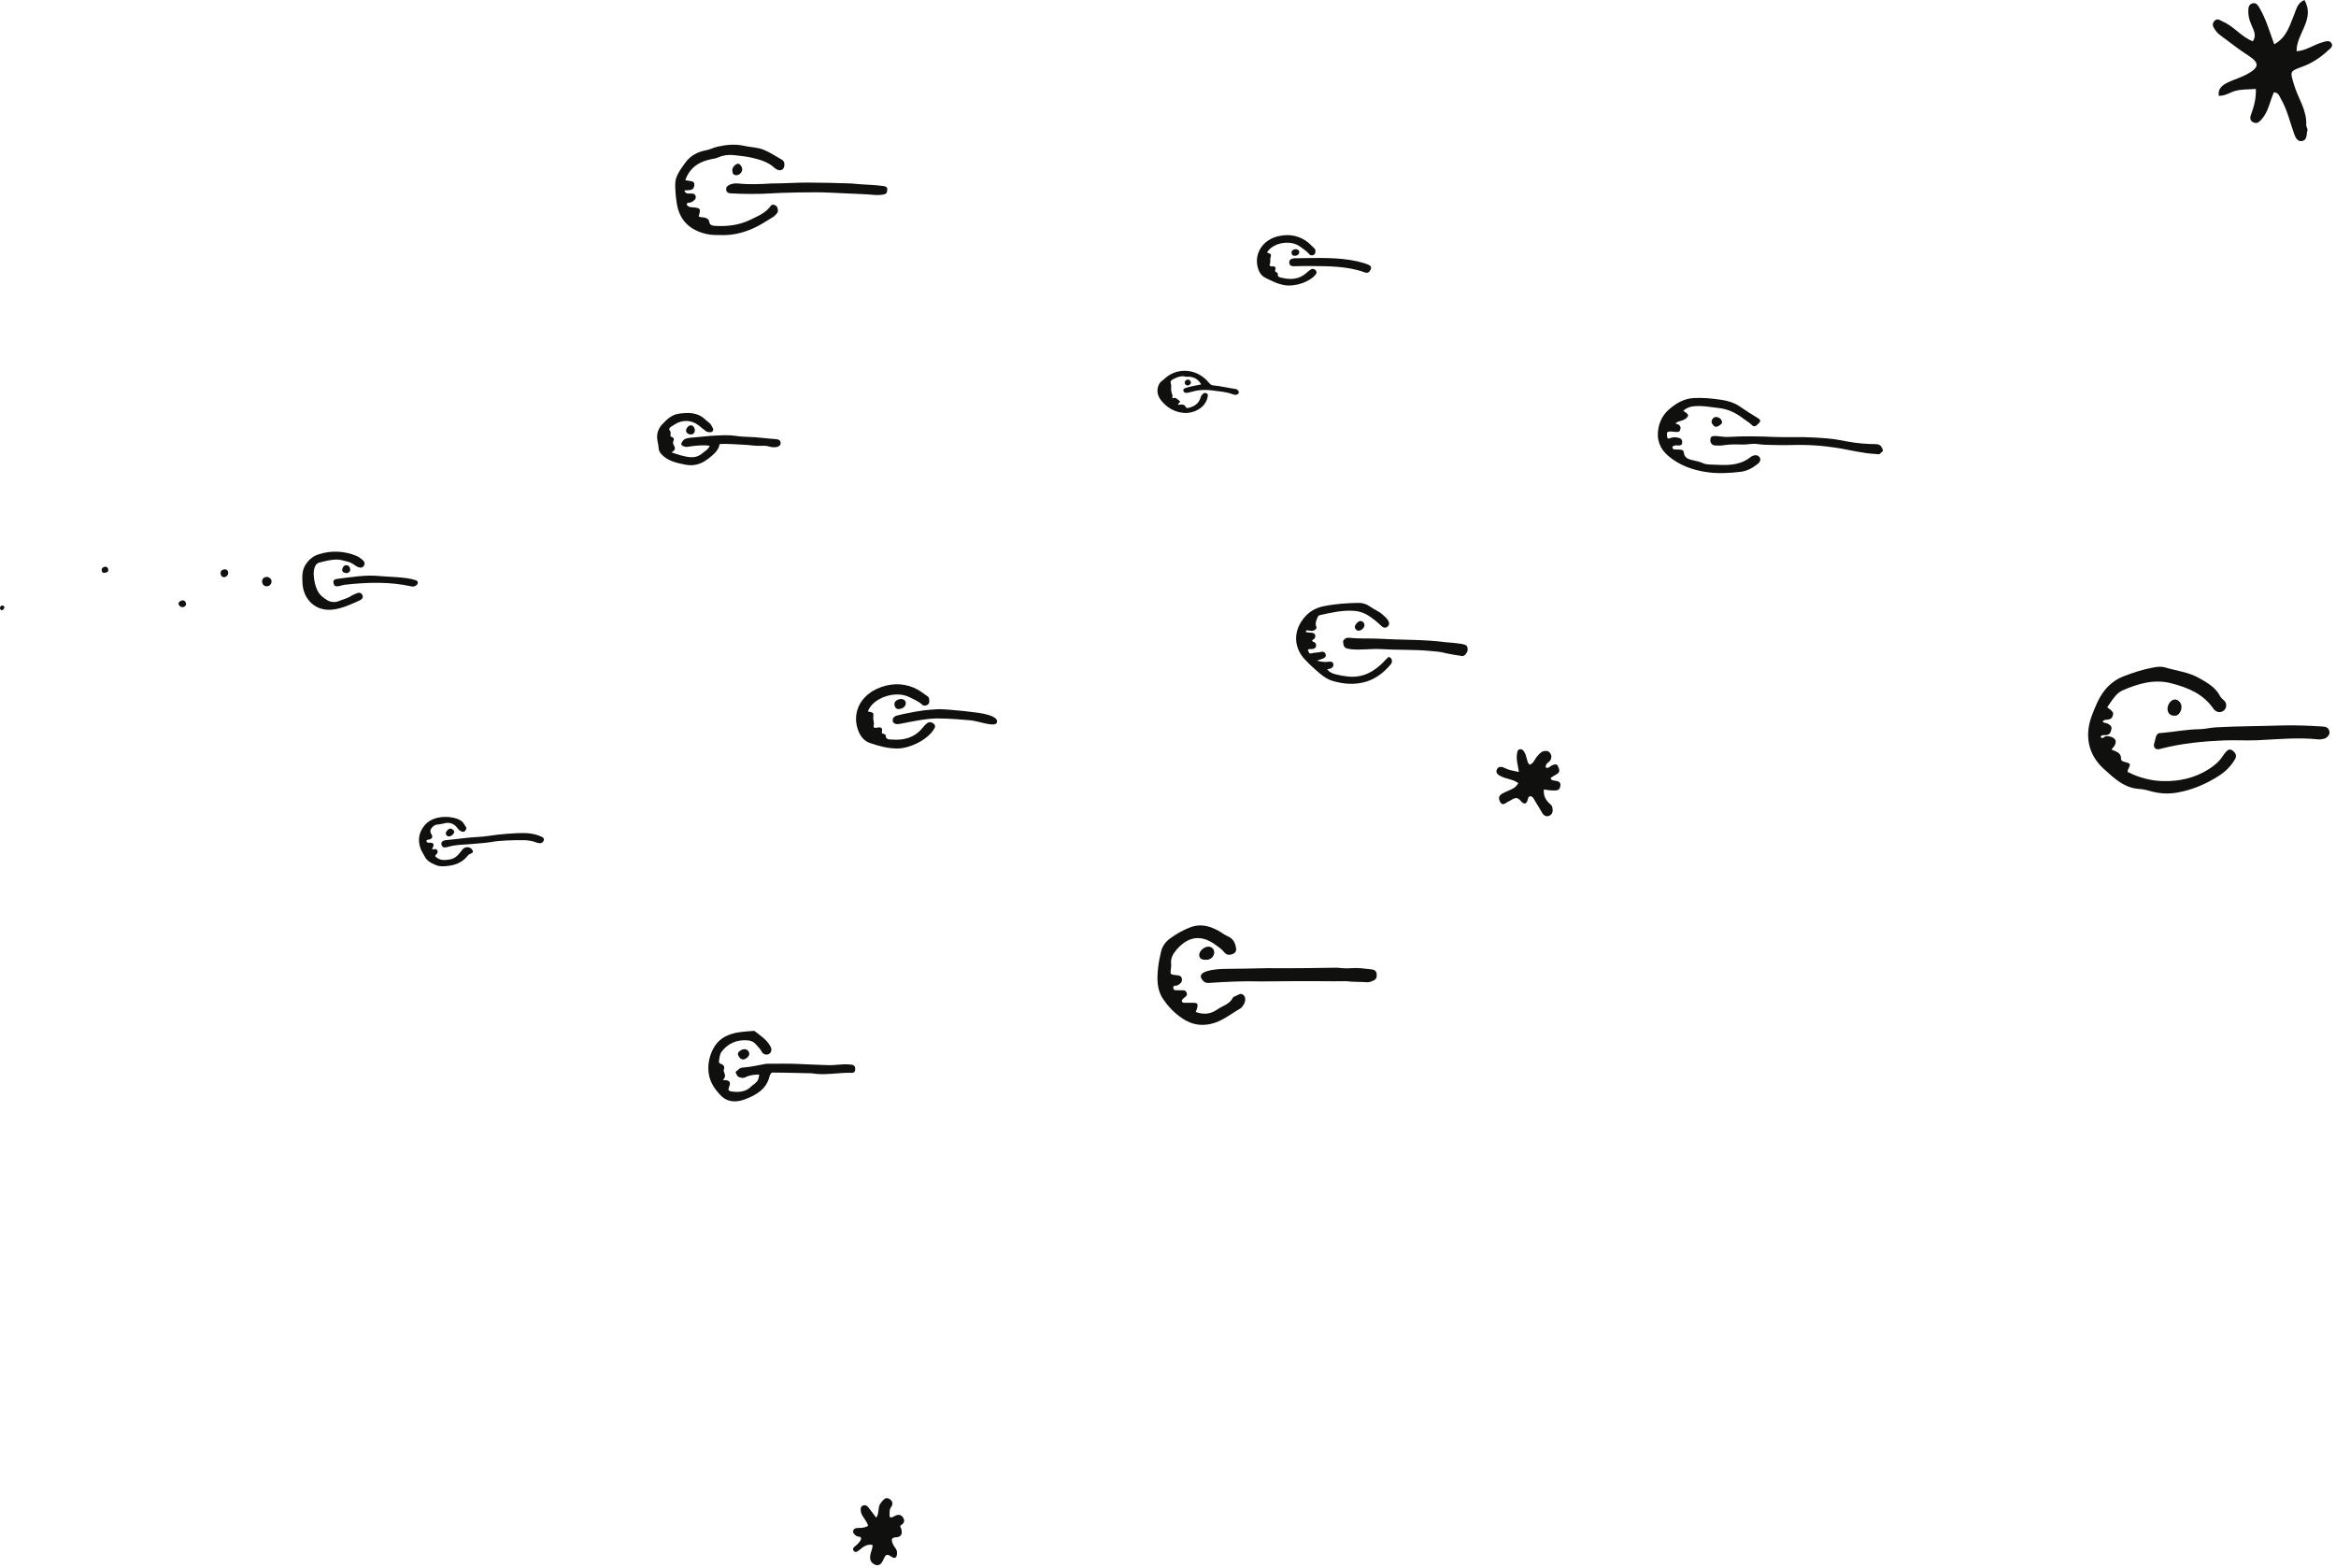
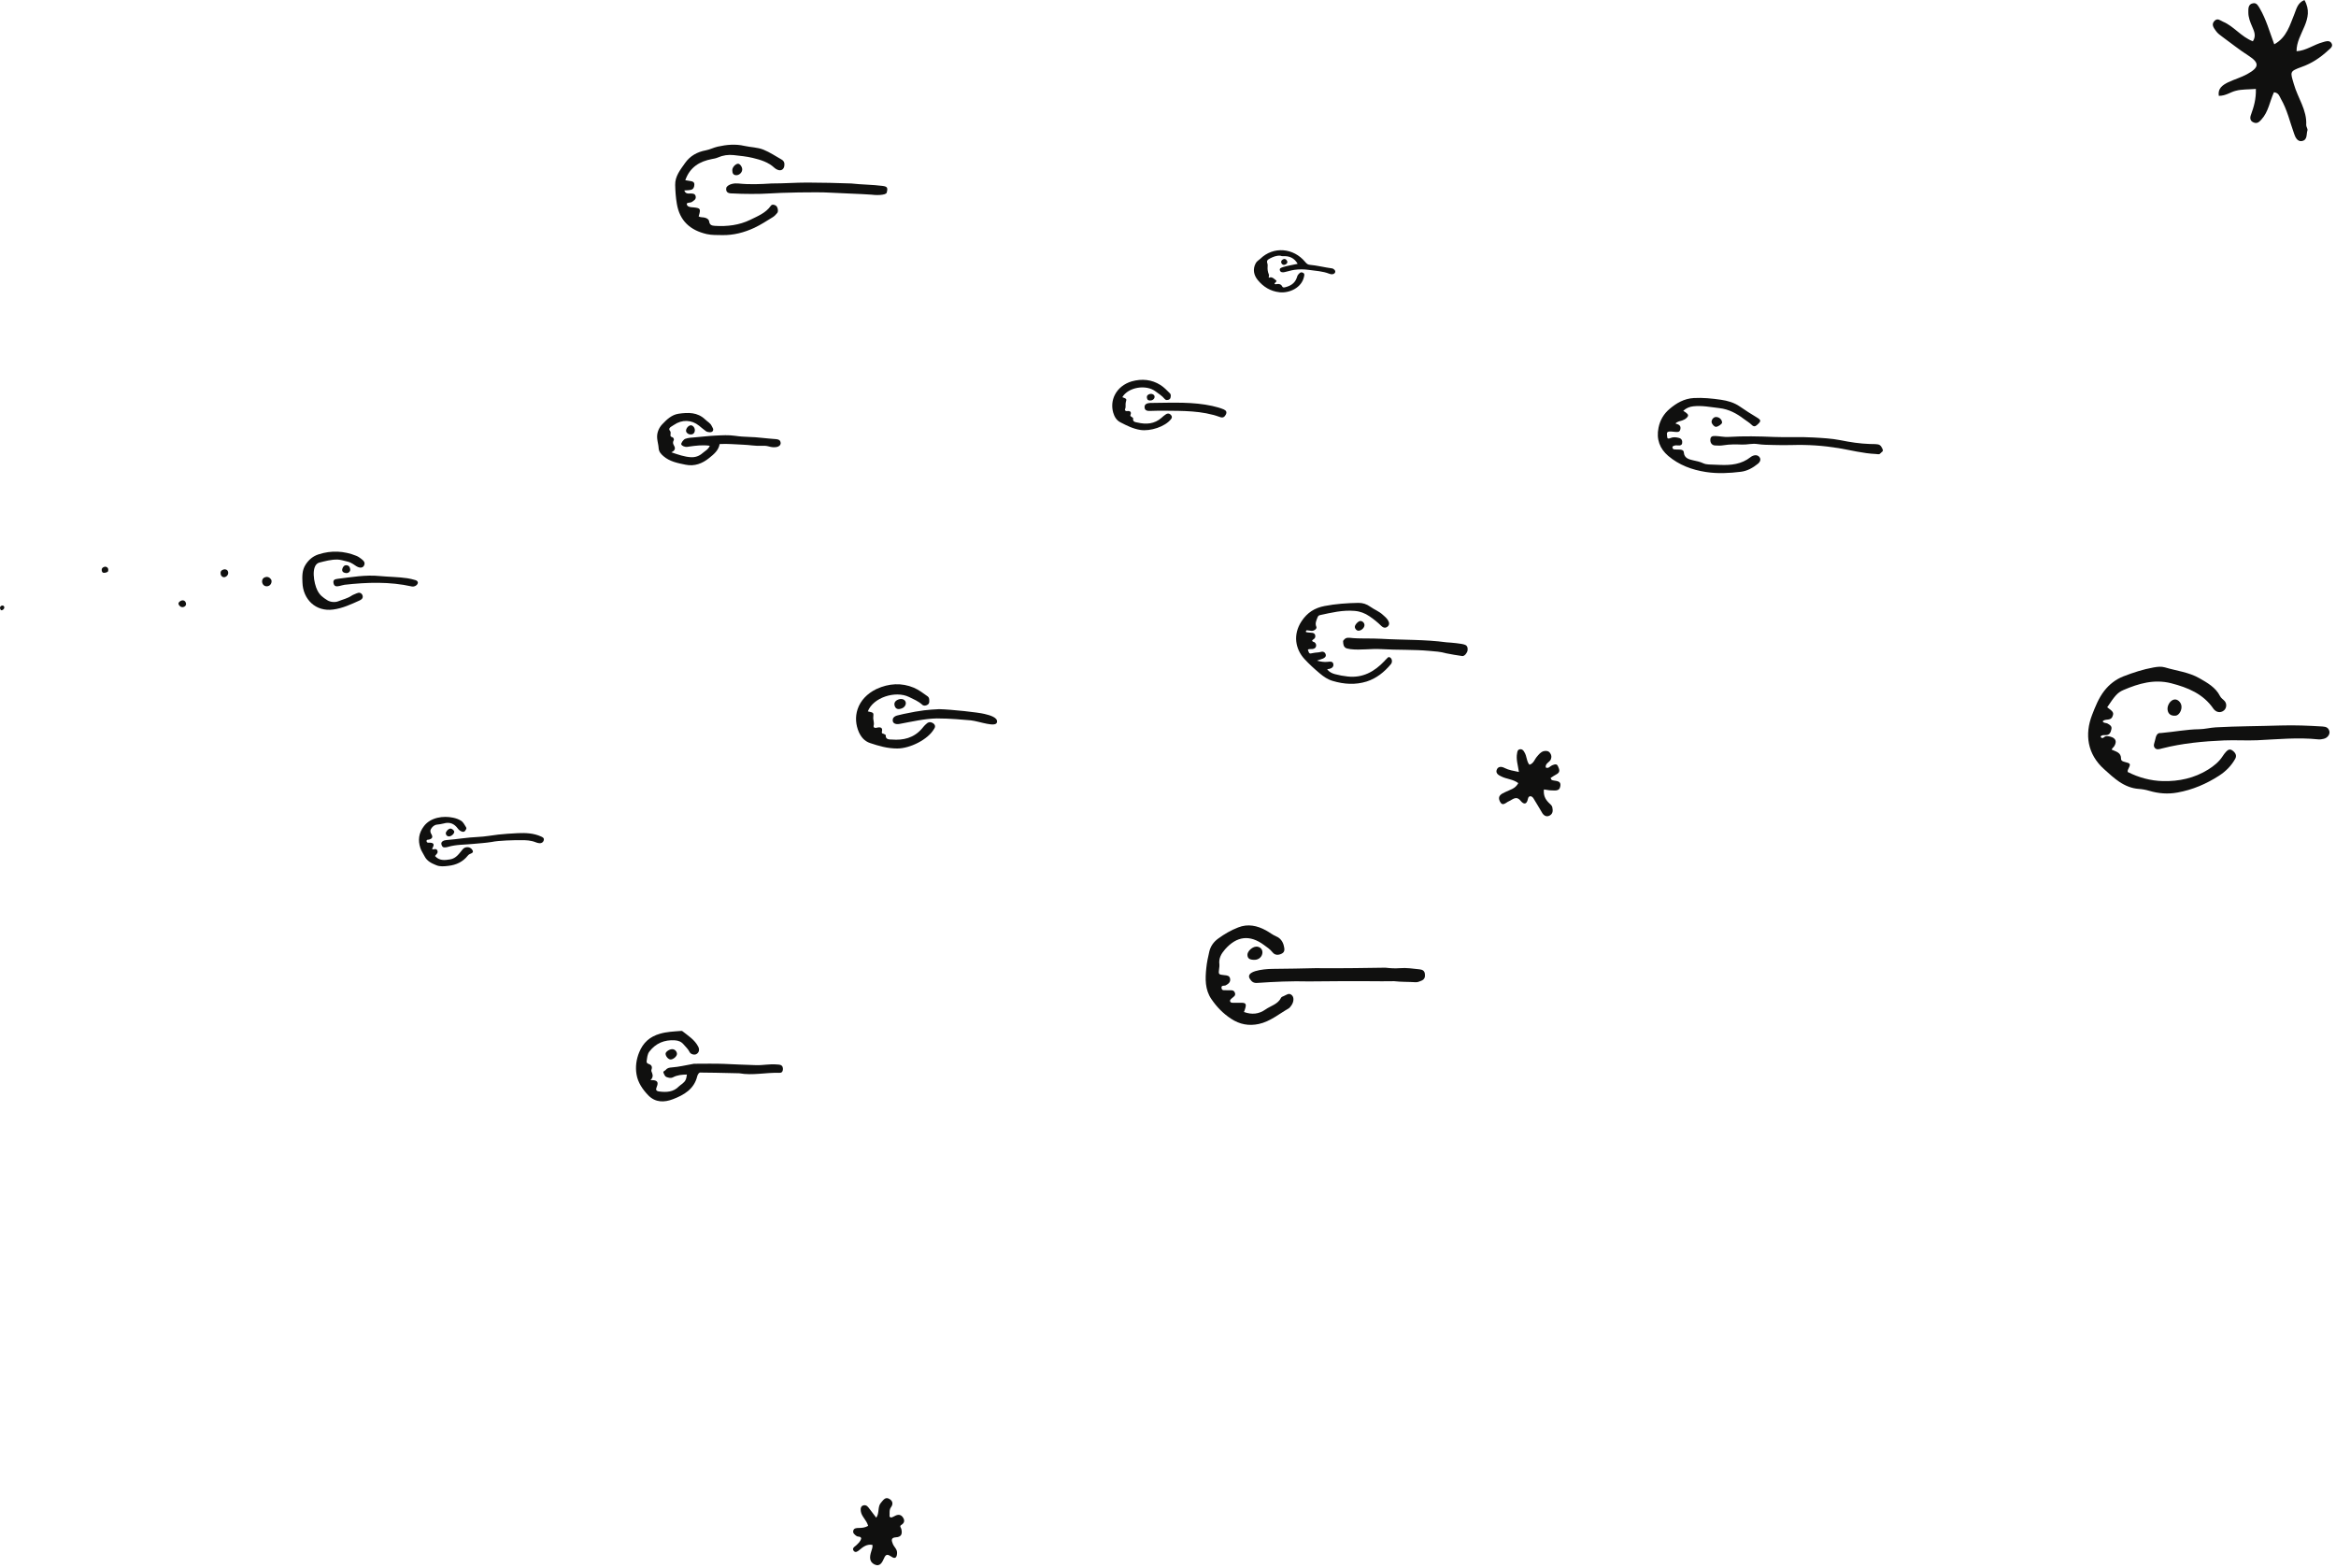
<svg xmlns="http://www.w3.org/2000/svg" width="775" height="520" viewBox="0 0 775 520" fill="none">
  <path d="M748.416 29.5C745.816 29.7 743.716 29.6 741.816 30.1C740.016 30.5 738.516 31.8 736.116 31.8C735.716 29.3 737.416 28.2 739.216 27.3C741.316 26.3 743.516 25.7 745.516 24.6C749.516 22.4 749.716 20.9 746.016 18.5C743.016 16.6 740.316 14.4 737.416 12.3C736.616 11.7 735.716 11.1 735.116 10.2C734.416 9.2 733.516 8.1 734.716 6.9C735.716 5.9 736.616 6.8 737.516 7.2C741.116 8.7 743.516 12.2 747.416 13.7C748.616 11.9 747.816 10.3 747.216 8.9C746.516 7.3 745.916 5.8 745.916 4.1C745.916 2.9 745.816 1.4 747.416 1.1C748.716 0.8 749.216 2 749.716 2.8C751.816 6.4 752.916 10.4 754.516 14.7C758.716 12.4 759.716 8.2 761.216 4.6C761.916 2.9 762.216 1 764.516 0C768.216 6.4 761.816 11.1 761.916 17C765.116 16.8 767.616 14.8 770.616 14C771.616 13.7 772.716 13.3 773.416 14.2C774.216 15.3 773.216 16 772.416 16.7C769.816 19.1 767.016 21 763.616 22.2C759.516 23.7 759.816 23.8 761.016 27.9C762.316 32.5 765.416 36.5 765.116 41.5C765.116 42.1 765.716 42.8 765.516 43.3C765.116 44.5 765.616 46.5 763.616 46.8C762.216 47 761.516 45.6 761.116 44.4C759.716 40.5 758.816 36.4 756.716 32.8C756.216 31.9 756.016 30.8 754.416 30.6C753.016 33.6 752.616 37.1 750.216 39.7C749.416 40.6 748.716 41.1 747.616 40.6C746.416 40.1 746.416 39 746.816 38C747.716 35.5 748.516 32.9 748.416 29.5Z" fill="#10100F" />
  <path d="M507.416 253.7C508.816 253.3 509.116 251.9 509.916 251C510.516 250.3 511.116 249.5 512.116 249.2C513.016 249 513.816 249.1 514.316 249.9C514.716 250.5 514.816 251.1 514.516 251.9C514.116 252.9 512.616 253.2 512.816 254.6C513.716 255.1 514.216 254.2 514.916 253.9C515.716 253.6 516.516 253.2 516.916 254.3C517.316 255.2 517.716 256.1 516.516 256.8C515.816 257.2 515.116 257.6 514.416 258.1C514.616 258.4 514.716 258.8 514.916 258.8C516.116 259.2 518.116 258.8 517.616 261C517.316 262.6 515.716 262.2 514.516 262.2C513.816 262.2 513.216 262 512.216 261.9C512.016 263.8 512.616 265.1 513.816 266.3C514.316 266.8 514.916 267.2 515.016 267.9C515.216 268.9 515.216 269.9 514.216 270.5C513.216 271.1 512.316 270.7 511.716 269.8C510.716 268.2 509.816 266.5 508.716 264.8C508.116 263.9 507.116 263.9 506.916 265C506.516 267 505.516 266.9 504.516 265.7C503.016 263.8 501.816 265.3 500.616 265.8C499.616 266.2 498.516 267.7 497.616 265.9C496.716 264.1 498.016 263.4 499.316 262.8C500.916 262 502.716 261.7 503.716 259.8C502.016 258.5 499.916 258.5 498.116 257.6C497.216 257.2 496.216 256.6 496.516 255.5C496.916 254.2 498.116 254.2 499.216 254.8C500.616 255.5 502.016 255.7 503.916 256.1C503.616 253.9 502.916 251.9 503.316 249.9C503.416 249.4 503.416 248.8 504.116 248.6C504.916 248.4 505.416 248.9 505.716 249.5C506.616 250.9 506.416 252.6 507.416 253.7Z" fill="#10100F" />
  <path d="M288.016 506.2C287.516 504.3 285.916 503.2 285.616 501.5C285.516 500.8 285.416 500.1 286.016 499.6C286.816 499.1 287.616 499.4 288.116 500.1C288.916 501.1 289.716 502.2 290.716 503.5C291.816 501.9 291.116 499.9 292.216 498.6C293.016 497.7 293.716 496.4 295.116 497.3C296.116 497.9 296.416 498.9 295.616 500C294.916 500.9 295.216 502.1 295.116 503.1C295.616 503.7 296.016 503.3 296.516 503.1C297.516 502.5 298.616 502.2 299.416 503.2C300.116 504.1 300.316 505.1 299.016 505.9C298.316 506.3 298.916 506.8 299.016 507.2C299.416 508.8 299.116 509.9 297.216 510C295.416 510.1 295.816 511.2 296.216 512.2C296.616 513.2 297.616 513.9 297.616 515.1C297.616 516.3 297.216 517.5 295.716 516.4C294.516 515.6 293.916 515.5 293.316 516.9C292.716 518.2 292.016 519.9 290.116 519C288.316 518.1 288.516 516.4 289.016 514.8C289.216 514 289.616 513.3 289.416 512.5C287.516 512.2 286.316 513.2 285.116 514.2C284.616 514.6 283.916 515.2 283.316 514.6C282.516 513.7 283.416 513.2 284.016 512.7C284.716 512 285.416 511.5 285.716 510.4C285.616 509.6 284.716 509.9 284.216 509.6C283.516 509.1 282.816 508.6 283.116 507.7C283.316 507 284.116 506.9 284.816 506.9C285.916 506.9 287.016 506.8 288.016 506.2Z" fill="#10100F" />
  <path d="M75.598 189.532C75.912 190.212 75.546 191.101 74.709 191.414C74.029 191.676 73.402 191.205 73.245 190.63C73.036 189.741 73.298 189.218 74.082 188.957C74.552 188.748 75.389 188.905 75.598 189.532Z" fill="#10100F" />
  <path d="M90.028 192.408C90.237 193.035 89.975 193.976 89.191 194.342C88.459 194.708 87.309 194.499 86.996 193.296C86.839 192.721 86.996 191.833 87.884 191.519C88.668 191.205 89.505 191.467 90.028 192.408Z" fill="#10100F" />
  <path d="M60.28 199.204C61.012 199.047 61.535 199.413 61.691 200.093C61.848 200.773 61.43 201.243 60.803 201.4C60.071 201.557 59.391 200.982 59.234 200.407C59.077 199.831 59.861 199.309 60.28 199.204Z" fill="#10100F" />
  <path d="M34.715 188.016C35.342 187.911 35.917 188.33 35.917 189.009C35.969 189.689 35.603 189.846 34.871 190.003C34.296 190.107 33.878 190.003 33.773 189.375C33.617 188.539 34.087 188.173 34.715 188.016Z" fill="#10100F" />
  <path d="M1.411 201.295C1.516 201.818 1.202 202.184 0.784 202.393C0.366 202.602 0.157 202.288 0.052 201.922C-0.105 201.452 0.104 201.138 0.523 200.929C0.889 200.825 1.202 200.877 1.411 201.295Z" fill="#10100F" />
  <path d="M111.97 185.634C109.838 185.594 107.826 186.157 105.775 186.68C103.08 187.686 104.125 193.559 105.292 195.852C106.097 197.421 107.022 198.145 108.631 199.15C109.677 199.794 111.246 199.874 112.211 199.472C113.699 198.869 115.268 198.547 116.636 197.622C117.159 197.26 117.803 197.099 118.366 196.817C119.17 196.455 119.854 196.656 120.216 197.38C120.578 198.185 120.176 198.788 119.412 199.15C116.556 200.438 113.659 201.805 110.562 202.208C104.689 203.012 100.545 198.788 100.344 193.318C100.264 191.306 100.143 189.174 101.43 187.243C102.516 185.594 103.924 184.468 105.694 183.905C109.918 182.537 114.102 182.738 118.205 184.387C118.808 184.629 119.331 184.991 119.854 185.393C120.538 185.956 121.302 186.559 120.779 187.605C120.337 188.45 119.412 188.531 118.245 187.847C117.682 187.525 116.676 186.64 115.349 186.318C114.061 185.996 112.774 185.634 111.97 185.634Z" fill="#10100F" />
  <path d="M138.64 193.277C138.6 194.082 137.554 194.725 136.669 194.565C129.307 192.915 121.825 193.157 114.303 194.001C113.74 194.082 113.176 194.283 112.613 194.404C111.648 194.605 110.884 194.645 110.642 193.438C110.441 192.352 111.085 192.151 111.97 192.03C116.636 191.467 121.262 190.622 126.049 191.105C129.066 191.387 132.163 191.387 135.14 191.829C136.025 191.95 136.91 192.191 137.755 192.433C138.238 192.553 138.6 192.835 138.64 193.277Z" fill="#10100F" />
  <path d="M116.194 189.013C116.194 189.657 115.51 190.26 114.665 190.099C113.86 189.979 113.337 189.536 113.579 188.691C113.78 188.007 114.222 187.404 115.067 187.525C115.831 187.645 116.153 188.249 116.194 189.013Z" fill="#10100F" />
-   <path d="M393.557 124.991C395.799 124.829 397.452 125.638 398.515 127.525C396.862 127.903 395.209 128.119 393.675 128.604C393.026 128.82 392.435 128.981 392.612 129.683C392.789 130.33 393.498 130.438 394.147 130.276C395.268 130.06 396.272 129.683 397.393 129.521C398.987 129.305 400.58 129.305 402.115 129.521C404.417 129.844 406.837 129.952 409.021 130.815C409.198 130.869 409.434 130.923 409.611 130.977C410.26 131.031 410.732 130.869 410.968 130.33C411.145 129.79 410.555 129.143 409.906 129.035C407.427 128.712 405.007 128.065 402.528 127.849C401.82 127.795 401.466 127.418 400.993 126.878C397.157 122.241 390.488 121.594 386.12 125.854C385.589 126.339 384.939 126.663 384.585 127.364C383.523 129.359 383.995 131.354 385.293 132.918C387.064 135.075 389.425 136.639 392.553 136.963C395.74 137.286 399.872 135.507 400.639 131.732C400.757 131.246 400.875 130.707 400.167 130.438C399.459 130.168 399.164 130.599 398.751 131.031C398.396 131.408 398.337 131.894 398.16 132.325C397.511 133.997 396.154 134.859 394.383 135.291C393.911 135.399 393.557 135.453 393.321 134.913C393.084 134.374 392.494 134.158 391.786 134.212C391.491 134.266 391.196 134.374 390.901 134.212C390.724 133.997 390.96 133.943 391.078 133.781C391.727 133.134 391.609 133.242 390.842 132.595C390.251 132.109 389.72 131.786 388.953 132.163C388.835 131.786 389.13 131.462 388.953 131.031C388.599 130.222 388.481 129.359 388.54 128.496C388.54 128.227 388.599 127.903 388.54 127.687C388.186 126.663 388.304 126.231 389.307 125.746C390.369 125.207 391.491 124.721 392.789 124.829C393.085 124.937 393.321 124.991 393.557 124.991Z" fill="#10100F" />
-   <path d="M394.088 125.908C393.734 125.908 393.261 126.285 393.143 126.501C392.907 126.986 393.084 127.418 393.498 127.741C393.911 128.011 394.383 127.849 394.737 127.579C395.209 127.202 395.209 126.771 394.855 126.339C394.737 126.123 394.442 125.908 394.088 125.908Z" fill="#10100F" />
+   <path d="M425.557 84.991C427.799 84.829 429.452 85.638 430.515 87.525C428.862 87.903 427.209 88.119 425.675 88.604C425.026 88.82 424.435 88.981 424.612 89.683C424.789 90.33 425.498 90.438 426.147 90.276C427.268 90.06 428.272 89.683 429.393 89.521C430.987 89.305 432.58 89.305 434.115 89.521C436.417 89.844 438.837 89.952 441.021 90.815C441.198 90.869 441.434 90.923 441.611 90.977C442.26 91.031 442.732 90.869 442.968 90.33C443.145 89.79 442.555 89.143 441.906 89.035C439.427 88.712 437.007 88.065 434.528 87.849C433.82 87.795 433.466 87.418 432.993 86.878C429.157 82.241 422.488 81.594 418.12 85.854C417.589 86.339 416.939 86.663 416.585 87.364C415.523 89.359 415.995 91.354 417.293 92.918C419.064 95.075 421.425 96.639 424.553 96.963C427.74 97.286 431.872 95.507 432.639 91.732C432.757 91.246 432.875 90.707 432.167 90.438C431.459 90.168 431.164 90.599 430.751 91.031C430.396 91.408 430.337 91.894 430.16 92.325C429.511 93.997 428.154 94.859 426.383 95.291C425.911 95.399 425.557 95.453 425.321 94.913C425.084 94.374 424.494 94.158 423.786 94.212C423.491 94.266 423.196 94.374 422.901 94.212C422.724 93.997 422.96 93.943 423.078 93.781C423.727 93.134 423.609 93.242 422.842 92.595C422.251 92.109 421.72 91.786 420.953 92.163C420.835 91.786 421.13 91.462 420.953 91.031C420.599 90.222 420.481 89.359 420.54 88.496C420.54 88.227 420.599 87.903 420.54 87.687C420.186 86.663 420.304 86.231 421.307 85.746C422.369 85.207 423.491 84.721 424.789 84.829C425.085 84.937 425.321 84.991 425.557 84.991Z" fill="#10100F" />
+   <path d="M426.088 85.908C425.734 85.908 425.261 86.285 425.143 86.501C424.907 86.986 425.084 87.418 425.498 87.741C425.911 88.011 426.383 87.849 426.737 87.579C427.209 87.202 427.209 86.77 426.855 86.339C426.737 86.123 426.442 85.908 426.088 85.908Z" fill="#10100F" />
  <path d="M287.919 236.002C289.935 236.427 289.829 236.427 289.723 237.912C289.617 238.867 290.147 239.716 289.829 240.777C289.722 241.201 290.041 241.626 290.89 241.413C292.163 241.095 292.906 241.413 292.587 242.686C292.481 243.323 292.693 243.323 293.118 243.429C293.436 243.535 293.966 243.854 293.86 243.96C293.754 245.339 295.027 245.339 295.876 245.339C299.696 245.657 303.197 244.808 305.849 241.732C306.274 241.201 306.804 240.565 307.335 240.14C307.971 239.504 308.714 239.397 309.563 239.928C310.306 240.458 310.412 241.095 309.881 241.838C307.865 245.339 301.924 248.31 297.68 248.31C294.391 248.31 291.526 247.461 288.662 246.506C286.752 245.869 285.691 244.49 284.948 242.899C283.887 240.458 283.675 237.806 284.524 235.26C285.479 232.395 287.707 230.061 290.784 228.575C294.921 226.666 299.165 226.454 303.197 228.151C304.895 228.894 306.274 229.955 307.759 231.016C308.184 231.334 308.29 231.758 308.29 232.289C308.29 232.819 308.396 233.35 307.759 233.774C307.123 234.199 306.38 234.199 305.955 233.774C304.682 232.607 303.091 231.971 301.606 231.228C297.043 229 289.616 231.44 287.919 236.002Z" fill="#10100F" />
  <path d="M299.802 236.851C305.85 235.578 307.759 235.472 311.579 235.26C315.717 235.366 324.523 236.321 326.645 236.851C328.448 237.275 330.995 238.018 330.783 239.503C330.57 241.519 324.947 239.291 322.083 238.973C319.324 238.761 315.398 238.336 310.73 238.336C306.592 238.442 302.56 239.397 298.529 240.14C296.937 240.458 295.982 239.822 296.195 238.655C296.301 237.912 296.937 237.594 297.574 237.381C298.317 237.169 299.059 237.063 299.802 236.851Z" fill="#10100F" />
  <path d="M299.059 235.047C297.892 235.472 297.15 235.153 296.831 234.199C296.513 233.244 296.937 232.501 297.998 232.077C299.059 231.652 300.12 231.97 300.439 232.819C300.757 233.668 300.12 234.729 299.059 235.047Z" fill="#10100F" />
-   <path d="M420.353 83.765C421.869 84.333 421.806 84.333 421.49 85.471C421.301 86.229 421.616 86.987 421.237 87.745C421.111 87.998 421.3 88.44 421.932 88.377C422.88 88.251 423.449 88.63 423.07 89.578C422.88 90.02 423.133 90.083 423.386 90.273C423.638 90.399 423.954 90.652 423.954 90.841C423.701 91.915 424.649 92.042 425.344 92.168C428.251 92.863 431.031 92.674 433.368 90.588C433.811 90.209 434.19 89.83 434.695 89.514C435.264 89.072 435.896 89.072 436.401 89.578C436.907 90.083 436.907 90.588 436.464 91.094C434.506 93.558 429.641 95.138 426.355 94.632C423.891 94.253 421.806 93.179 419.721 92.105C418.331 91.41 417.699 90.146 417.32 88.883C416.751 86.861 416.941 84.776 417.888 82.943C418.963 80.858 420.921 79.279 423.449 78.52C426.861 77.573 430.083 77.889 432.989 79.721C434.19 80.479 435.138 81.49 436.149 82.501C436.401 82.754 436.464 83.133 436.401 83.512C436.338 83.954 436.338 84.333 435.769 84.586C435.201 84.776 434.695 84.776 434.379 84.333C433.558 83.322 432.421 82.627 431.41 81.869C428.187 79.405 422.248 80.479 420.353 83.765Z" fill="#10100F" />
-   <path d="M429.893 84.839C429.072 84.965 428.63 84.713 428.503 84.017C428.377 83.323 428.756 82.88 429.514 82.691C430.273 82.564 430.904 82.88 431.031 83.449C431.157 84.081 430.652 84.713 429.893 84.839Z" fill="#10100F" />
-   <path d="M430.841 85.66C437.349 85.597 443.857 85.281 450.175 86.671C451.502 86.987 452.766 87.303 453.966 87.808C454.851 88.188 455.104 88.756 454.661 89.578C454.219 90.399 453.65 90.715 452.703 90.336C446.763 88.188 440.445 88.314 434.19 88.251C432.737 88.251 431.283 88.251 429.893 88.314C428.882 88.377 427.872 88.314 427.745 87.303C427.556 86.103 428.504 85.723 429.704 85.66C430.02 85.723 430.462 85.66 430.841 85.66Z" fill="#10100F" />
+   <path d="M372.353 131.765C373.869 132.333 373.806 132.333 373.49 133.471C373.301 134.229 373.616 134.987 373.237 135.745C373.111 135.998 373.3 136.44 373.932 136.377C374.88 136.251 375.449 136.63 375.07 137.578C374.88 138.02 375.133 138.083 375.386 138.273C375.638 138.399 375.954 138.652 375.954 138.841C375.701 139.915 376.649 140.042 377.344 140.168C380.251 140.863 383.031 140.674 385.368 138.589C385.811 138.209 386.19 137.83 386.695 137.514C387.264 137.072 387.896 137.072 388.401 137.578C388.907 138.083 388.907 138.589 388.464 139.094C386.506 141.558 381.641 143.138 378.355 142.632C375.891 142.253 373.806 141.179 371.721 140.105C370.331 139.41 369.699 138.146 369.32 136.883C368.751 134.861 368.941 132.776 369.888 130.943C370.963 128.858 372.921 127.279 375.449 126.52C378.861 125.573 382.083 125.889 384.989 127.721C386.19 128.479 387.138 129.49 388.149 130.501C388.401 130.754 388.464 131.133 388.401 131.512C388.338 131.954 388.338 132.333 387.769 132.586C387.201 132.776 386.695 132.776 386.379 132.333C385.558 131.322 384.421 130.627 383.41 129.869C380.187 127.405 374.248 128.479 372.353 131.765Z" fill="#10100F" />
+   <path d="M381.893 132.839C381.072 132.965 380.63 132.712 380.503 132.017C380.377 131.322 380.756 130.88 381.514 130.691C382.273 130.564 382.904 130.88 383.031 131.449C383.157 132.081 382.652 132.712 381.893 132.839Z" fill="#10100F" />
+   <path d="M382.841 133.66C389.349 133.597 395.857 133.281 402.175 134.671C403.502 134.987 404.766 135.303 405.966 135.808C406.851 136.188 407.104 136.756 406.661 137.578C406.219 138.399 405.65 138.715 404.703 138.336C398.763 136.188 392.445 136.314 386.19 136.251C384.737 136.251 383.283 136.251 381.893 136.314C380.882 136.377 379.872 136.314 379.745 135.303C379.556 134.102 380.504 133.723 381.704 133.66C382.02 133.723 382.462 133.66 382.841 133.66Z" fill="#10100F" />
  <path d="M699.095 234.632C701.201 236.124 701.36 236.517 700.793 237.8C700.149 239.231 698.426 238.327 697.583 239.294C697.961 239.989 698.656 239.743 699.163 240.014C699.94 240.443 700.717 240.872 700.492 241.874C700.288 242.845 699.981 243.836 698.632 243.867C698.024 243.883 697.308 243.761 696.894 244.348C697.221 245.054 697.692 244.88 697.962 244.639C698.637 244.026 699.337 244.205 700.089 244.373C701.878 244.812 702.395 245.931 701.46 247.5C701.224 247.92 700.718 248.18 700.581 248.686C701.961 249.34 703.74 249.595 703.689 251.732C703.674 252.319 704.175 252.564 704.681 252.702C707.007 253.3 706.982 253.305 705.929 255.482C705.873 255.6 705.909 255.779 705.893 256.101C709.533 257.95 713.526 259.037 717.585 259.128C722.901 259.259 728.048 258.148 732.653 255.259C734.493 254.094 736.19 252.744 737.406 250.852C737.733 250.362 738.06 249.871 738.479 249.442C739.067 248.792 739.741 248.312 740.646 248.981C741.766 249.793 742.114 250.733 741.567 251.72C740.279 254.051 738.393 255.917 736.252 257.303C732.041 260.033 727.441 262.018 722.411 262.919C719.206 263.507 716.098 263.253 712.99 262.334C711.86 262.002 710.756 261.798 709.57 261.716C707.198 261.554 705.051 260.655 703.088 259.347C701.273 258.116 699.703 256.649 698.083 255.193C692.51 250.197 691.573 243.66 694.076 237.179C695.164 234.383 696.252 231.587 698.133 229.164C699.829 227.017 701.873 225.411 704.434 224.393C707.716 223.125 711.033 222.035 714.498 221.421C715.756 221.196 717.029 221.047 718.215 221.394C722.033 222.543 726.133 222.971 729.645 224.979C732.288 226.496 735.064 228.013 736.527 230.936C736.88 231.636 737.565 232.004 738.051 232.571C738.807 233.429 738.726 234.748 737.98 235.535C737.096 236.43 735.777 236.481 734.841 235.659C734.647 235.485 734.453 235.311 734.335 235.122C730.95 230.166 725.858 228.102 720.307 226.663C714.678 225.239 709.557 226.743 704.512 228.896C702.457 229.786 701.675 230.793 699.095 234.632Z" fill="#10100F" />
  <path d="M716.916 243.182C721.486 242.772 725.498 241.968 729.608 241.916C731.438 241.895 733.253 241.398 735.093 241.296C742.27 240.895 749.452 240.918 756.608 240.681C761.311 240.536 765.921 240.729 770.578 241.019C771.815 241.09 772.506 241.484 772.802 242.567C773.068 243.63 772.164 244.821 770.917 245.098C770.359 245.236 769.741 245.333 769.174 245.287C762.411 244.569 755.638 245.261 748.896 245.574C745.205 245.729 741.54 245.48 737.875 245.629C730.943 245.927 724.027 246.568 717.275 248.293C716.493 248.503 715.527 248.856 714.903 248.13C714.249 247.384 714.765 246.51 714.959 245.621C715.281 244.041 715.664 243.034 716.916 243.182Z" fill="#10100F" />
  <path d="M723.713 234.113C723.948 235.555 722.942 237.298 721.822 237.416C720.283 237.564 719.327 236.905 719.128 235.51C718.913 234.038 720.047 232.269 721.335 232.065C722.388 231.88 723.518 232.877 723.713 234.113Z" fill="#10100F" />
-   <path d="M240.667 358.339C240.375 358.321 240.101 358.339 239.809 358.339C240.594 357.573 240.667 356.806 240.357 356.003C240.229 355.619 239.974 355.291 240.138 354.853C240.485 353.904 240.156 353.265 239.189 352.955C238.769 352.808 238.458 352.571 238.531 352.06C238.696 350.947 238.75 349.76 239.426 348.866C241.562 346.091 244.446 344.887 247.933 345.124C249.084 345.197 250.051 345.58 250.836 346.529C251.512 347.332 252.297 348.008 252.771 348.994C253.155 349.778 254.378 350.07 255.054 349.687C255.93 349.176 256.149 348.209 255.656 347.241C254.469 344.923 252.315 343.609 250.38 342.076C250.234 341.966 249.923 342.003 249.704 342.021C247.441 342.203 245.232 342.276 242.968 342.933C239.535 343.919 237.363 345.909 236.067 349.085C235.081 351.476 234.752 354.013 235.19 356.496C235.647 359.161 237.199 361.424 239.079 363.377C241.471 365.841 244.465 365.732 247.258 364.655C250.891 363.268 254.269 361.333 255.309 357.08C255.473 356.459 255.912 355.656 256.551 355.82C256.931 355.774 265.192 355.959 269.275 356.058C273.712 356.861 278.13 355.747 282.566 355.912C283.278 355.948 283.68 355.565 283.735 354.871C283.808 354.177 283.625 353.539 282.913 353.283C282.548 353.155 282.11 353.174 281.708 353.137C279.353 352.9 277.034 353.466 274.679 353.356C271.174 353.21 267.651 353.137 264.145 352.936C262.202 352.839 256.727 352.872 254.232 352.9C250.836 353.5 249.431 353.904 247.002 354.104C246.163 354.177 245.451 354.214 244.885 354.926C244.593 355.291 243.789 355.327 244.191 356.076C244.446 356.514 244.556 357.098 245.122 357.299C245.834 357.554 246.528 357.773 247.313 357.372C248.737 356.623 250.307 356.496 251.895 356.477C251.676 358.138 251.402 358.686 250.343 359.544C249.978 359.836 249.577 360.073 249.248 360.402C247.422 362.3 245.104 362.41 242.73 362.099C241.598 361.935 241.471 361.534 241.927 360.438C242.475 359.106 242.091 358.449 240.667 358.339Z" fill="#10100F" />
-   <path d="M248.591 349.614C248.609 350.381 247.477 351.421 246.546 351.476C245.797 351.531 244.848 350.49 244.812 349.596C244.793 348.939 246.071 348.044 247.039 348.063C247.86 348.063 248.572 348.793 248.591 349.614Z" fill="#10100F" />
-   <path d="M396.694 335.725C399.381 336.699 401.699 336.41 403.859 334.882C405.624 333.644 407.968 333.17 409.022 330.984C409.154 330.721 409.549 330.589 409.865 330.458C410.761 330.115 411.63 329.193 412.631 330.194C413.342 330.905 413.263 332.327 412.473 333.486C412.183 333.908 411.867 334.355 411.445 334.592C408.232 336.436 405.334 338.912 401.62 339.702C398.354 340.413 395.298 339.86 392.427 337.964C389.766 336.225 387.633 334.013 385.868 331.406C383.734 328.245 383.84 324.69 384.208 321.134C384.393 319.291 384.788 317.447 385.209 315.656C385.631 313.892 386.658 312.443 388.16 311.363C390.214 309.862 392.401 308.598 394.771 307.676C398.011 306.386 401.093 307.07 403.991 308.651C405.176 309.283 406.203 310.152 407.468 310.679C408.785 311.232 409.602 312.39 409.918 313.734C410.128 314.682 410.444 315.788 409.18 316.394C408.047 316.947 406.941 316.894 406.177 315.92C405.361 314.892 404.333 314.208 403.306 313.47C398.617 310.02 394.324 310.521 390.425 314.945C389.161 316.394 388.265 317.948 388.555 319.975C388.607 320.371 388.528 320.818 388.476 321.24C388.212 323.294 388.212 323.294 390.188 323.505C391.057 323.584 391.953 323.636 392.111 324.742C392.269 325.849 391.531 326.402 390.662 326.876C390.162 327.139 389.055 326.718 389.266 327.85C389.424 328.772 390.346 328.43 390.952 328.509C391.11 328.535 391.294 328.509 391.452 328.509C392.269 328.561 393.243 328.272 393.665 329.272C394.139 330.352 393.138 330.721 392.559 331.274C392.322 331.511 392.032 331.748 392.084 332.117C392.19 332.643 392.664 332.67 393.085 332.67C393.849 332.67 394.613 332.696 395.351 332.67C397.405 332.591 397.669 332.986 396.958 335.04C396.905 335.277 396.826 335.409 396.694 335.725Z" fill="#10100F" />
-   <path d="M420.382 321.187C417.511 321.292 409.499 321.39 406.203 321.424C402.908 321.458 396.804 322.195 398.749 324.874C399.302 325.743 400.013 326.165 401.067 326.086C406.783 325.691 412.499 325.427 418.215 325.585C423.582 325.533 434.994 325.443 437.708 325.506C441.1 325.585 444.131 325.506 446.532 325.506C448.903 325.796 451.274 325.691 453.618 325.849C454.303 325.901 454.935 325.612 455.567 325.348C456.621 324.927 456.858 324.11 456.726 323.083C456.594 322.056 455.962 321.687 454.988 321.582C452.801 321.345 450.615 321.003 448.402 321.187C446.795 321.319 445.215 321.213 443.608 321.029C438.041 321.099 429.864 321.271 420.382 321.187Z" fill="#10100F" />
-   <path d="M400.198 318.422C398.564 318.422 397.906 317.974 397.853 316.789C397.801 315.656 399.381 314.129 400.698 314.05C401.936 313.971 402.858 314.813 402.832 315.999C402.779 317.368 401.646 318.422 400.198 318.422Z" fill="#10100F" />
+   <path d="M216.667 358.339C216.375 358.321 216.101 358.339 215.809 358.339C216.594 357.573 216.667 356.806 216.357 356.003C216.229 355.619 215.974 355.291 216.138 354.853C216.485 353.904 216.156 353.265 215.189 352.955C214.769 352.808 214.458 352.571 214.531 352.06C214.696 350.947 214.75 349.76 215.426 348.866C217.562 346.091 220.446 344.887 223.933 345.124C225.084 345.197 226.051 345.58 226.836 346.529C227.512 347.332 228.297 348.008 228.771 348.994C229.155 349.778 230.378 350.07 231.054 349.687C231.93 349.176 232.149 348.209 231.656 347.241C230.469 344.923 228.315 343.609 226.38 342.076C226.234 341.966 225.923 342.003 225.704 342.021C223.441 342.203 221.232 342.276 218.968 342.933C215.535 343.919 213.363 345.909 212.067 349.085C211.081 351.476 210.752 354.013 211.19 356.496C211.647 359.161 213.199 361.424 215.079 363.377C217.471 365.841 220.465 365.732 223.258 364.655C226.891 363.268 230.269 361.333 231.309 357.08C231.473 356.459 231.912 355.656 232.551 355.82C232.931 355.774 241.192 355.959 245.275 356.058C249.712 356.861 254.13 355.747 258.566 355.912C259.278 355.948 259.68 355.565 259.735 354.871C259.808 354.177 259.625 353.539 258.913 353.283C258.548 353.155 258.11 353.174 257.708 353.137C255.353 352.9 253.034 353.466 250.679 353.356C247.174 353.21 243.651 353.137 240.145 352.936C238.202 352.839 232.727 352.872 230.232 352.9C226.836 353.5 225.431 353.904 223.002 354.104C222.163 354.177 221.451 354.214 220.885 354.926C220.593 355.291 219.789 355.327 220.191 356.076C220.446 356.514 220.556 357.098 221.122 357.299C221.834 357.554 222.528 357.773 223.313 357.372C224.737 356.623 226.307 356.496 227.895 356.477C227.676 358.138 227.402 358.686 226.343 359.544C225.978 359.836 225.577 360.073 225.248 360.402C223.422 362.3 221.104 362.41 218.73 362.099C217.598 361.935 217.471 361.534 217.927 360.438C218.475 359.106 218.091 358.449 216.667 358.339Z" fill="#10100F" />
+   <path d="M224.591 349.614C224.609 350.381 223.477 351.421 222.546 351.476C221.797 351.531 220.848 350.49 220.812 349.596C220.793 348.939 222.071 348.044 223.039 348.063C223.86 348.063 224.572 348.793 224.591 349.614Z" fill="#10100F" />
+   <path d="M412.694 335.725C415.381 336.699 417.699 336.41 419.859 334.882C421.624 333.644 423.968 333.17 425.022 330.984C425.154 330.721 425.549 330.589 425.865 330.458C426.761 330.115 427.63 329.193 428.631 330.194C429.342 330.905 429.263 332.327 428.473 333.486C428.183 333.908 427.867 334.355 427.445 334.592C424.232 336.436 421.334 338.912 417.62 339.702C414.354 340.413 411.298 339.86 408.427 337.964C405.766 336.225 403.633 334.013 401.868 331.406C399.734 328.245 399.84 324.69 400.208 321.134C400.393 319.291 400.788 317.447 401.209 315.656C401.631 313.892 402.658 312.443 404.16 311.363C406.214 309.862 408.401 308.598 410.771 307.676C414.011 306.386 417.093 307.07 419.991 308.651C421.176 309.283 422.203 310.152 423.468 310.679C424.785 311.232 425.602 312.39 425.918 313.734C426.128 314.682 426.444 315.788 425.18 316.394C424.047 316.947 422.941 316.894 422.177 315.92C421.361 314.892 420.333 314.208 419.306 313.47C414.617 310.02 410.324 310.521 406.425 314.945C405.161 316.394 404.265 317.948 404.555 319.975C404.607 320.371 404.528 320.818 404.476 321.24C404.212 323.294 404.212 323.294 406.188 323.505C407.057 323.584 407.953 323.636 408.111 324.742C408.269 325.849 407.531 326.402 406.662 326.876C406.162 327.139 405.055 326.718 405.266 327.85C405.424 328.772 406.346 328.43 406.952 328.509C407.11 328.535 407.294 328.509 407.452 328.509C408.269 328.561 409.243 328.272 409.665 329.272C410.139 330.352 409.138 330.721 408.559 331.274C408.322 331.511 408.032 331.748 408.084 332.117C408.19 332.643 408.664 332.67 409.085 332.67C409.849 332.67 410.613 332.696 411.351 332.67C413.405 332.591 413.669 332.986 412.958 335.04C412.905 335.277 412.826 335.409 412.694 335.725Z" fill="#10100F" />
+   <path d="M436.382 321.187C433.511 321.292 425.499 321.39 422.203 321.424C418.908 321.458 412.804 322.195 414.749 324.874C415.302 325.743 416.013 326.165 417.067 326.086C422.783 325.691 428.499 325.427 434.215 325.585C439.582 325.533 450.994 325.443 453.708 325.506C457.1 325.585 460.131 325.506 462.532 325.506C464.903 325.796 467.274 325.691 469.618 325.849C470.303 325.901 470.935 325.612 471.567 325.348C472.621 324.927 472.858 324.11 472.726 323.083C472.594 322.056 471.962 321.687 470.988 321.582C468.801 321.345 466.615 321.003 464.402 321.187C462.795 321.319 461.215 321.213 459.608 321.029C454.041 321.099 445.864 321.271 436.382 321.187Z" fill="#10100F" />
+   <path d="M416.198 318.422C414.564 318.422 413.906 317.974 413.853 316.789C413.801 315.656 415.381 314.129 416.698 314.05C417.936 313.971 418.858 314.813 418.832 315.999C418.779 317.368 417.646 318.422 416.198 318.422Z" fill="#10100F" />
  <path d="M222.728 150.056C225.17 150.875 227.126 151.56 229.216 151.677C230.654 151.761 231.992 151.293 233.079 150.323C233.898 149.604 234.985 149.119 235.487 147.882C233.129 147.548 230.939 147.832 228.731 148.133C228.514 148.166 228.313 148.2 228.096 148.233C227.277 148.367 226.206 147.949 226.022 147.414C225.889 147.013 226.741 145.792 227.36 145.575C228.38 145.207 229.467 145.174 230.521 145.09C232.812 144.906 235.119 144.605 237.393 144.505C239.534 144.404 241.758 144.254 243.949 144.588C246.858 145.04 249.835 144.873 252.761 145.257C254.35 145.474 255.972 145.525 257.577 145.692C258.497 145.775 258.948 146.21 258.998 146.929C259.032 147.581 258.514 148.15 257.661 148.3C256.808 148.451 255.922 148.367 255.102 148.116C254.249 147.865 253.43 147.849 252.56 147.882C250.57 147.999 248.614 147.598 246.624 147.531C243.999 147.447 241.39 147.146 238.748 147.314C238.397 149.47 236.741 150.758 235.253 151.962C233.046 153.751 230.437 154.787 227.46 154.168C224.835 153.633 222.21 153.149 220.086 151.31C219.25 150.574 218.581 149.855 218.514 148.651C218.447 147.581 218.129 146.545 218.029 145.474C217.845 143.652 218.548 141.98 219.701 140.76C221.19 139.188 222.828 137.583 225.153 137.249C228.313 136.797 231.44 136.714 233.982 139.188C234.701 139.89 235.671 140.342 236.123 141.328C236.39 141.897 236.908 142.432 236.407 143.084C236.089 143.518 234.785 143.485 234.166 143.017C233.397 142.448 232.661 141.83 231.909 141.211C229.434 139.222 226.273 139.121 223.614 140.944C223.297 141.161 222.979 141.345 222.661 141.545C222.076 141.913 221.792 142.348 222.31 142.983C222.544 143.251 222.494 143.585 222.477 143.903C222.444 144.371 222.26 144.839 223.012 145.023C223.414 145.123 223.715 145.709 223.497 146.093C223.096 146.795 223.313 147.28 223.648 147.899C224.099 148.668 224.049 149.454 222.728 150.056Z" fill="#10100F" />
  <path d="M230.521 142.866C230.42 143.786 229.818 144.254 228.865 144.103C228.096 143.986 227.527 143.385 227.611 142.733C227.728 141.88 228.598 141.027 229.283 141.094C230.002 141.178 230.604 142.047 230.521 142.866Z" fill="#10100F" />
  <path d="M143.404 281.714C143.949 281.931 144.742 281.294 145.1 282.165C145.457 283.004 144.695 283.409 144.322 283.984C145.737 285.586 147.511 285.399 149.315 285.104C151.368 284.777 152.333 283.144 153.515 281.745C154.292 280.812 155.817 280.812 156.563 281.76C157.077 282.398 157.015 282.864 156.268 283.144C155.817 283.3 155.49 283.502 155.195 283.86C153.546 285.944 151.337 286.955 148.724 287.25C147.371 287.406 146.017 287.561 144.742 287.032C143.202 286.395 141.678 285.726 140.838 284.031C140.402 283.144 139.78 282.305 139.469 281.356C138.598 278.728 138.909 276.333 140.667 274.047C142.891 271.138 147.06 270.578 150.31 271.263C151.259 271.465 152.099 271.745 152.924 272.258C153.795 272.802 154.106 273.689 154.635 274.451C154.899 274.84 154.572 275.213 154.37 275.539C154.137 275.928 153.733 276.037 153.313 275.897C152.721 275.711 152.255 275.368 151.882 274.855C150.699 273.238 149.175 272.6 147.168 273.191C146.453 273.393 145.706 273.471 144.96 273.564C144.026 273.689 143.42 274.28 142.984 275.011C142.658 275.54 142.751 276.13 143.093 276.69C143.684 277.67 143.451 278.199 142.362 278.525C142.222 278.572 142.067 278.541 141.911 278.572C141.615 278.619 141.475 278.79 141.522 279.085C141.569 279.365 141.724 279.536 142.02 279.552C142.269 279.567 142.518 279.552 142.766 279.567C143.793 279.63 144.089 280.081 143.653 280.998C143.575 281.263 143.326 281.403 143.404 281.714Z" fill="#10100F" />
  <path d="M171.776 276.395C170.672 276.442 169.52 276.55 168.385 276.597C167.343 276.69 166.301 276.768 165.274 276.877C163.05 277.141 160.825 277.561 158.601 277.655C155.101 277.795 151.664 278.417 148.18 278.681C147.744 278.712 147.293 278.805 146.904 279.054C146.468 279.319 146.313 279.707 146.468 280.205C146.624 280.703 146.857 281.154 147.48 281.123C147.837 281.107 148.195 281.092 148.522 280.983C151.306 280.127 154.23 280.252 157.077 279.956C159.099 279.754 161.137 279.645 163.143 279.319C165.509 278.812 170.538 278.714 172.756 278.728C174.451 278.697 176.131 278.774 177.749 279.427C178.107 279.583 178.511 279.676 178.9 279.723C179.631 279.816 180.222 279.443 180.393 278.79C180.595 278.028 180.098 277.763 179.491 277.499C177.018 276.379 174.389 276.286 171.776 276.395Z" fill="#10100F" />
  <path d="M148.988 277.476C148.397 277.492 147.946 277.087 147.9 276.496C147.853 275.89 148.755 274.91 149.424 274.879C149.937 274.848 150.699 275.486 150.699 275.937C150.715 276.59 149.766 277.445 148.988 277.476Z" fill="#10100F" />
  <path d="M440.295 222.061C441.076 223.01 441.988 223.401 442.881 223.643C444.258 224.016 445.69 224.276 447.104 224.425C452.108 224.984 455.996 222.806 459.326 219.287C459.494 219.12 459.624 218.896 459.81 218.766C460.238 218.449 460.536 217.63 461.261 218.17C461.894 218.636 461.968 219.697 461.466 220.311C459.289 222.936 456.647 225.058 453.429 226.082C449.708 227.255 445.895 227.013 442.137 225.896C440.481 225.412 439.104 224.462 437.858 223.401C436.072 221.912 434.342 220.33 432.761 218.617C429.765 215.34 428.854 210.556 431.812 206.088C433.709 203.221 436.146 201.676 439.458 201.043C443.16 200.317 446.899 200.075 450.657 200.001C452.127 199.982 453.41 200.41 454.657 201.304C455.959 202.235 457.485 202.793 458.694 203.891C459.308 204.45 459.978 204.971 460.443 205.697C461.001 206.572 460.982 207.28 460.424 207.801C459.773 208.397 459.029 208.397 458.229 207.615C457.038 206.442 455.736 205.399 454.341 204.45C452.834 203.426 451.252 202.812 449.392 202.663C445.448 202.328 441.709 203.24 437.932 204.059C437.393 204.171 437.244 204.469 437.039 204.99C436.667 205.976 436.239 206.833 436.723 207.95C436.984 208.545 436.035 209.309 435.179 209.29C434.639 209.272 434.119 209.123 433.579 209.085C433.467 209.085 433.3 209.272 433.244 209.42C433.17 209.644 433.356 209.737 433.542 209.756C434.026 209.811 434.491 209.886 434.974 209.904C435.551 209.923 436.091 210.035 436.295 210.612C436.518 211.245 436.314 211.785 435.7 212.138C435.551 212.232 435.421 212.362 435.328 212.436C435.384 213.032 435.886 212.883 436.128 213.088C436.537 213.423 436.723 213.851 436.63 214.354C436.518 214.968 436.053 215.21 435.477 215.303C434.956 215.378 434.398 215.229 433.895 215.489C434.342 216.904 434.342 216.941 435.625 216.644C436.5 216.439 437.393 216.513 438.286 216.253C438.955 216.048 439.644 216.383 439.83 217.146C440.016 217.872 439.421 218.245 438.9 218.487C438.267 218.766 437.579 218.878 436.946 219.175C438.118 219.492 439.272 219.697 440.462 219.566C441.225 219.473 442.193 219.306 442.36 220.33C442.509 221.205 441.839 221.726 440.983 221.912C440.76 221.893 440.593 221.949 440.295 222.061Z" fill="#10100F" />
  <path d="M474.313 215.937C476.103 216.103 477.87 216.177 479.673 216.713C480.964 217.012 483.875 217.46 485.17 217.647C485.941 217.688 486.784 216.521 486.888 215.775C487.005 214.889 486.771 214.132 485.954 213.884C485.006 213.485 481.51 213.187 479.881 213.088C472.655 212.102 465.437 212.345 458.212 211.916C454.732 211.697 451.232 211.989 447.744 211.584C446.783 211.48 446.192 211.734 445.586 212.615C445.625 214.939 446.354 215.106 448.03 215.354C451.462 215.761 454.836 215.126 458.26 215.347C463.623 215.683 468.964 215.439 474.313 215.937Z" fill="#10100F" />
  <path d="M450.713 209.234C450.099 209.253 449.522 208.657 449.485 207.968C449.448 207.317 450.564 206.07 451.271 206.014C451.959 205.958 452.648 206.591 452.685 207.317C452.722 208.21 451.699 209.216 450.713 209.234Z" fill="#10100F" />
  <path d="M555.852 140.493C556.59 139.755 557.348 139.755 558.025 139.509C558.516 139.324 559.008 139.119 559.398 138.771C560.299 137.971 560.258 137.54 559.234 136.802C559.029 136.659 558.803 136.515 558.434 136.29C559.439 135.367 560.504 134.936 561.754 134.793C564.664 134.465 567.512 135.059 570.381 135.387C573.517 135.736 576.119 137.13 578.558 138.996C579.398 139.632 580.34 140.165 581.078 140.883C581.816 141.621 582.308 141.56 583.025 140.883C584.336 139.694 584.316 139.365 582.82 138.463C580.914 137.315 579.029 136.125 577.205 134.854C575.32 133.542 573.107 132.927 570.955 132.619C567.984 132.188 564.971 131.881 561.939 132.045C558.721 132.229 556.139 133.747 553.844 135.715C552 137.294 550.75 139.345 550.238 141.888C549.439 145.743 550.689 148.901 553.475 151.259C557.041 154.273 561.303 155.873 565.996 156.59C569.889 157.185 573.721 156.98 577.574 156.508C579.705 156.242 581.529 155.196 583.168 153.884C584.09 153.145 584.213 152.305 583.742 151.669C583.23 150.992 582.39 150.828 581.426 151.259C581.18 151.361 580.955 151.505 580.75 151.669C577.779 154.027 574.295 154.376 570.689 154.232C569.439 154.171 568.209 154.15 566.959 154.089C566.303 154.048 565.668 153.966 565.053 153.679C563.988 153.166 562.84 152.961 561.672 152.694C560.361 152.387 558.783 152.018 558.639 150.131C558.578 149.352 557.984 149.208 557.369 149.147C556.713 149.106 556.057 149.167 555.422 149.085C555.094 149.044 554.848 148.737 554.848 148.368C554.848 148.039 555.135 147.978 555.381 147.875C555.832 147.691 556.283 147.732 556.734 147.773C557.369 147.834 557.984 147.732 558.086 146.973C558.189 146.173 557.881 145.517 557.062 145.292C556.098 145.025 555.094 144.923 554.172 145.333C553.516 145.62 553.107 145.558 553.107 144.841C553.107 144.225 552.635 143.262 553.824 143.159C554.48 143.098 555.135 143.241 555.791 143.282C556.426 143.303 557.164 143.467 557.43 142.585C557.697 141.683 557.451 141.026 556.508 140.719C556.324 140.678 556.16 140.616 555.852 140.493Z" fill="#10100F" />
  <path d="M620.347 147.293C617.049 147.186 613.787 146.691 610.593 146.035C607.601 145.447 604.612 145.312 601.604 145.134C597.267 144.864 592.929 145.149 588.589 144.961C583.553 144.746 578.492 144.633 573.435 144.951C572.016 145.04 570.553 144.696 569.12 144.641C567.933 144.575 567.489 144.927 567.434 145.807C567.353 146.851 567.915 147.693 568.917 147.773C569.898 147.852 570.902 147.87 571.873 147.702C573.895 147.37 575.924 147.407 577.951 147.485C579.651 147.551 581.311 147.04 583.064 147.313C584.797 147.585 586.581 147.572 588.343 147.619C590.432 147.679 592.523 147.698 594.638 147.636C599.75 147.484 604.843 147.824 609.918 148.656C614.054 149.349 618.134 150.43 622.352 150.613C622.863 150.632 623.449 150.881 623.836 150.403C624.138 150.025 624.866 149.766 624.622 149.161C624.325 148.37 623.906 147.533 622.946 147.414C622.049 147.277 621.186 147.325 620.347 147.293Z" fill="#10100F" />
  <path d="M567.84 139.981C567.881 140.678 568.742 141.621 569.295 141.601C570.012 141.58 571.324 140.657 571.324 140.186C571.303 139.14 570.32 138.279 569.193 138.34C568.475 138.402 567.799 139.222 567.84 139.981Z" fill="#10100F" />
  <path d="M227.355 59.782C228.113 59.911 228.654 60.02 229.173 60.084C229.887 60.171 230.385 60.474 230.363 61.252C230.341 62.075 230.06 62.81 229.173 62.983C228.502 63.135 227.81 63.113 227.031 63.178C227.399 64.325 228.264 64.216 229.065 64.195C229.844 64.195 230.666 64.195 230.817 65.233C230.947 66.185 230.19 66.51 229.584 66.964C229.043 67.353 228.329 67.072 227.831 67.548C227.896 68.457 228.567 68.63 229.281 68.738C229.498 68.759 229.692 68.759 229.909 68.781C232.462 69.041 232.548 69.214 231.791 71.788C232.397 72.177 233.133 72.026 233.782 72.199C234.539 72.372 235.167 72.761 235.275 73.475C235.448 74.687 236.183 74.86 237.179 74.925C241.247 75.184 245.249 74.709 248.928 72.913C251.373 71.701 254.034 70.685 255.722 68.283C256.133 67.699 256.869 67.872 257.41 68.219C258.037 68.63 258.318 70.122 257.864 70.641C257.431 71.161 256.955 71.701 256.371 72.048C254.359 73.281 252.39 74.579 250.269 75.574C246.916 77.132 243.367 78.062 239.624 77.997C237.893 77.954 236.162 78.04 234.452 77.651C229 76.396 225.473 73.259 224.543 67.548C224.196 65.493 224.045 63.416 224.002 61.339C223.937 58.44 225.733 56.298 227.269 54.092C228.957 51.691 231.337 50.393 234.171 49.873C235.534 49.614 236.768 48.943 238.131 48.64C241.073 47.991 243.994 47.71 246.98 48.402C249.079 48.878 251.243 48.835 253.299 49.657C255.441 50.522 257.323 51.82 259.292 52.924C260.136 53.4 260.352 54.157 260.201 55.065C260.028 56.212 259.141 56.753 258.08 56.363C257.691 56.212 257.301 56.017 256.998 55.736C254.943 53.789 252.39 53.032 249.728 52.383C247.63 51.885 245.531 51.691 243.41 51.453C241.571 51.258 239.819 51.517 238.152 52.253C237.503 52.534 236.833 52.642 236.14 52.772C232.137 53.551 228.913 55.39 227.355 59.782Z" fill="#10100F" />
  <path d="M240.974 62.211C240.579 64.184 242.158 64.184 243.342 64.184C246.105 64.368 252.342 64.405 255.184 64.184C258.737 63.908 270.974 63.633 275.316 63.908C278.789 64.129 285.71 64.316 289.132 64.579C290.121 64.766 293.926 64.874 294.177 63.908C294.603 62.3 294.423 61.882 292.764 61.671C289.531 61.252 285.655 61.242 282.421 60.867C278.753 60.713 271.763 60.565 267.816 60.565C263.868 60.565 260.316 60.867 255.974 60.867C252.22 61.1 248.653 61.26 244.921 60.867C243.735 60.737 241.711 60.981 240.974 62.211Z" fill="#10100F" />
  <path d="M242.948 56.414C242.97 55.484 244.008 54.359 244.852 54.316C245.501 54.294 246.324 55.463 246.237 56.328C246.151 57.301 245.242 58.124 244.268 58.124C243.338 58.102 242.927 57.561 242.948 56.414Z" fill="#10100F" />
</svg>
